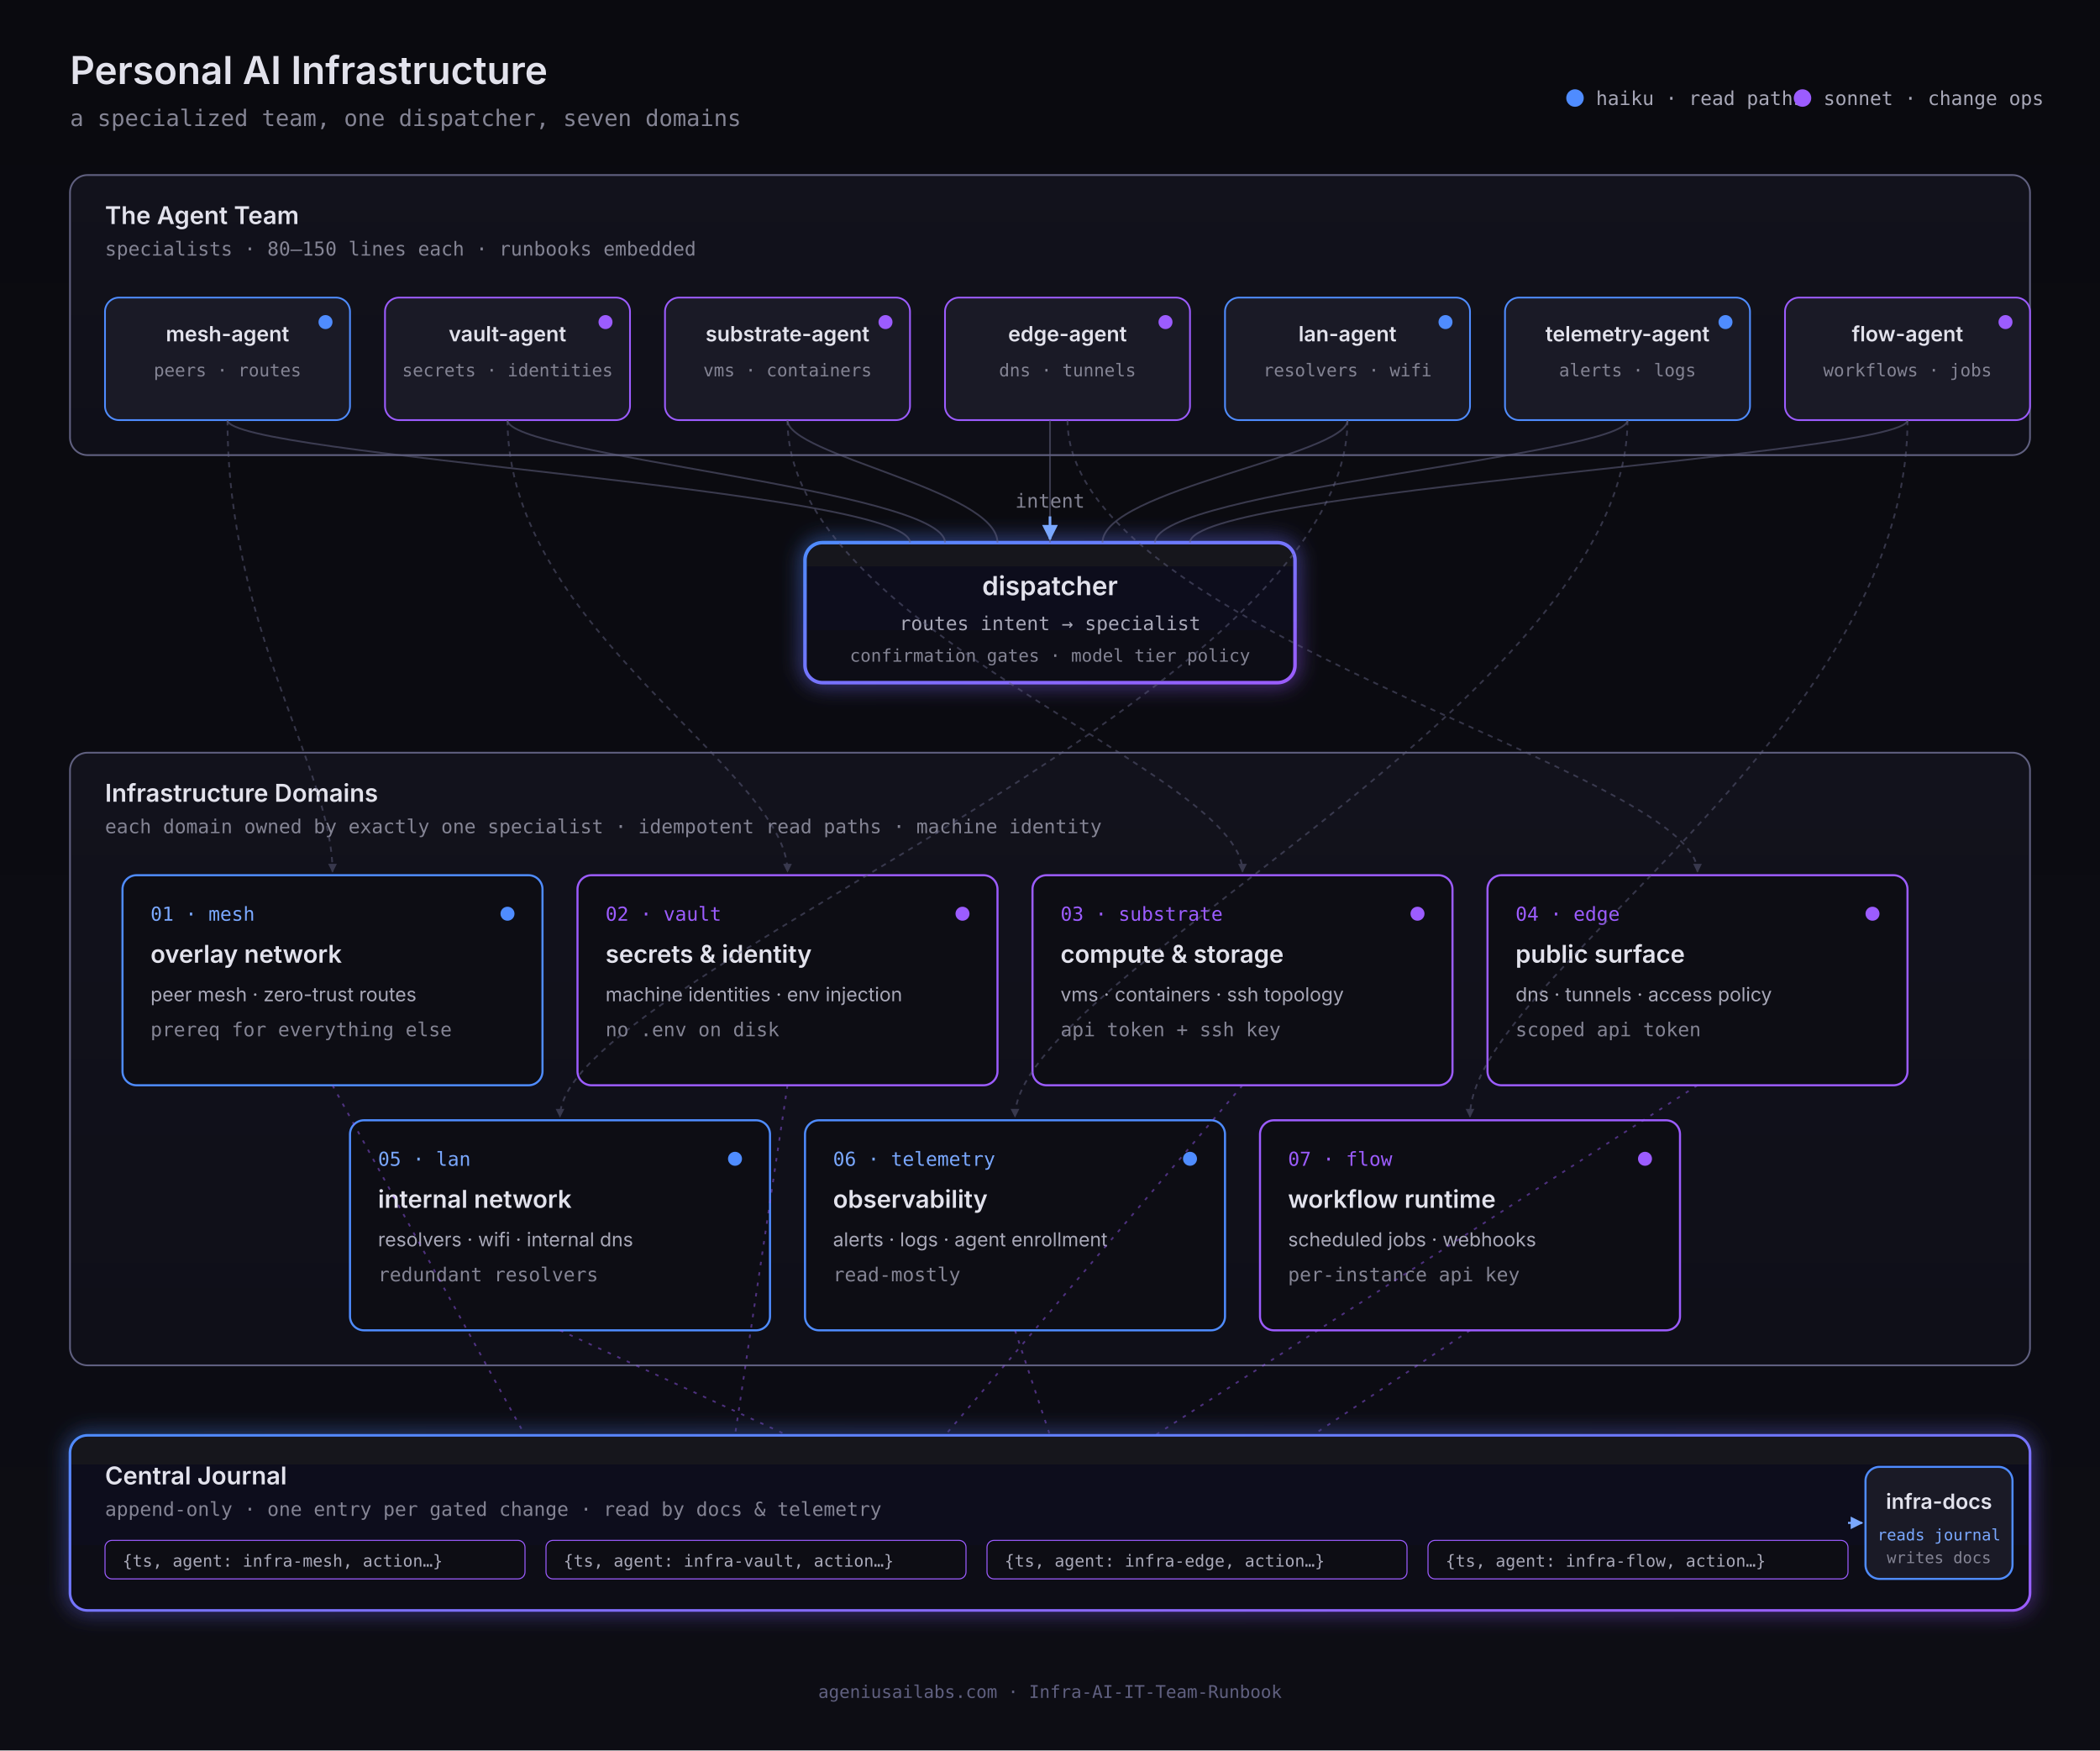
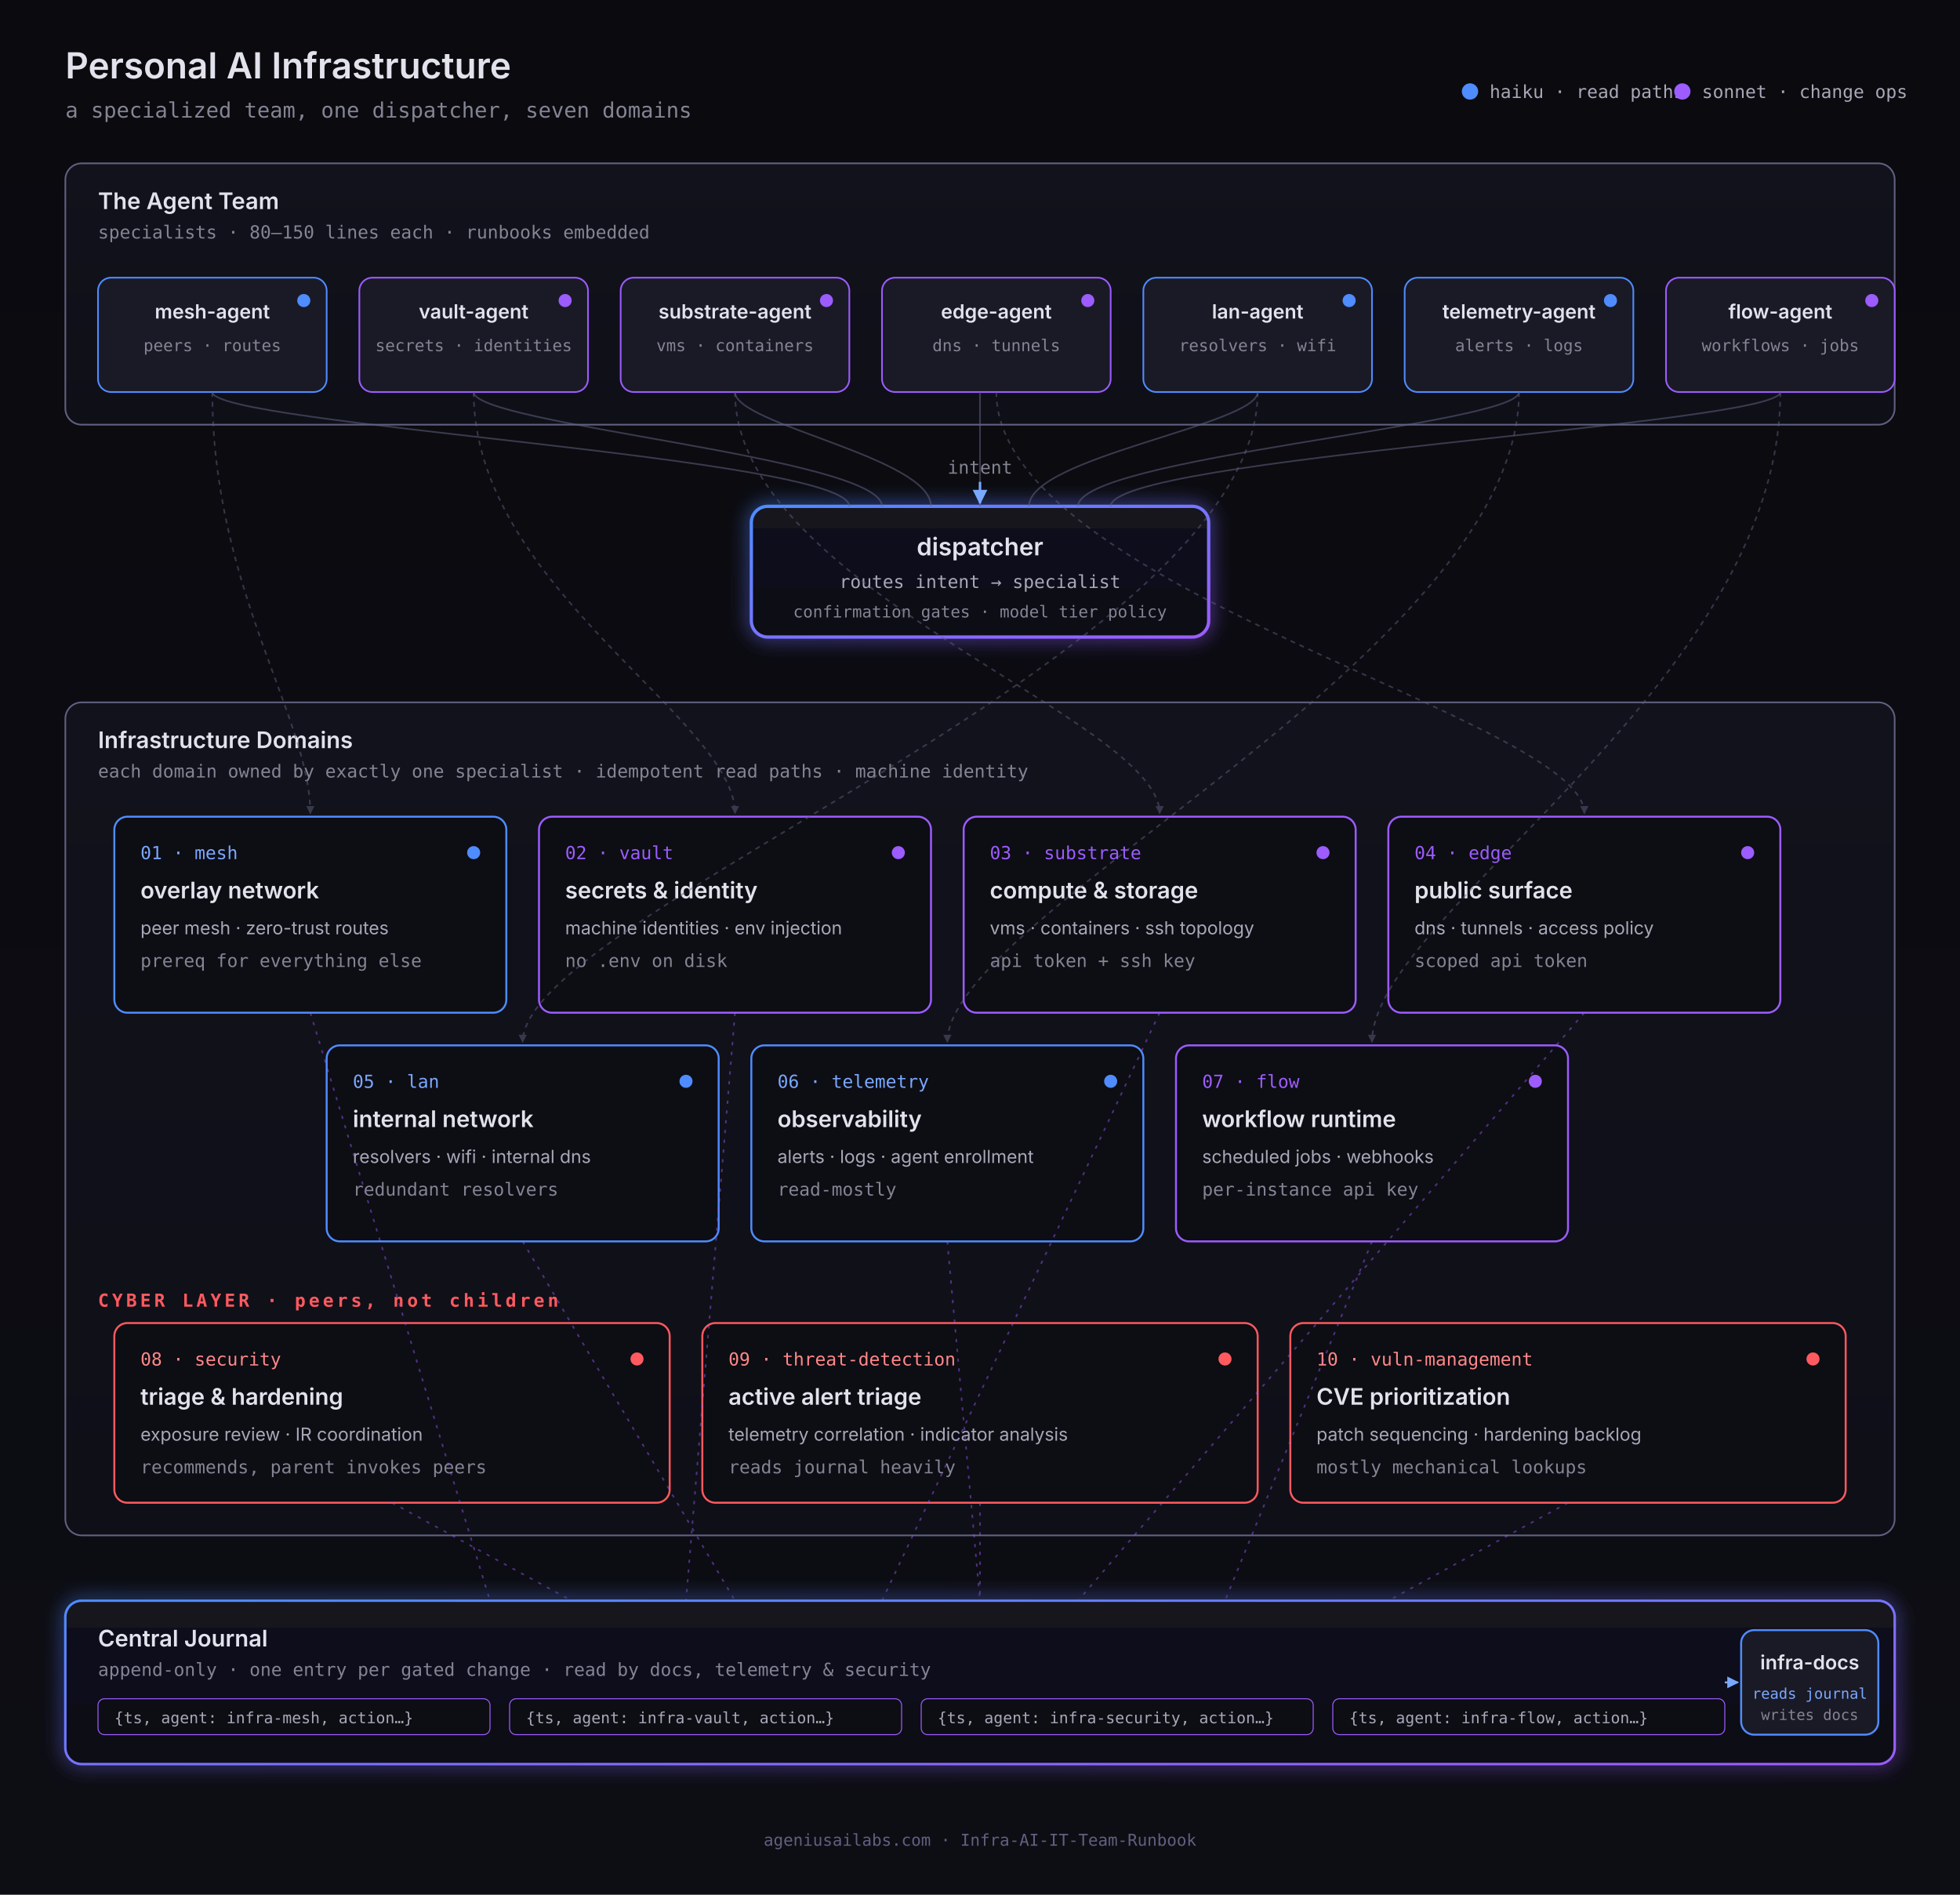
- <svg xmlns="http://www.w3.org/2000/svg" viewBox="0 0 1200 1000" role="img" aria-labelledby="diagTitle diagDesc" font-family="Inter, system-ui, sans-serif">
+ <svg xmlns="http://www.w3.org/2000/svg" viewBox="0 0 1200 1160" role="img" aria-labelledby="diagTitle diagDesc" font-family="Inter, system-ui, sans-serif">
  <defs>
    <linearGradient id="bg" x1="0" y1="0" x2="0" y2="1">
      <stop offset="0" stop-color="#0a0a0f" />
      <stop offset="1" stop-color="#0d0d14" />
    </linearGradient>
    <linearGradient id="brand" x1="0" y1="0" x2="1" y2="1">
      <stop offset="0" stop-color="#4f8cff" />
      <stop offset="1" stop-color="#9c5cff" />
    </linearGradient>
    <linearGradient id="panel" x1="0" y1="0" x2="0" y2="1">
      <stop offset="0" stop-color="#12121c" />
      <stop offset="1" stop-color="#0f0f18" />
    </linearGradient>
    <filter id="glow" x="-20%" y="-20%" width="140%" height="140%">
      <feGaussianBlur stdDeviation="6" result="b" />
      <feMerge>
        <feMergeNode in="b" />
        <feMergeNode in="SourceGraphic" />
      </feMerge>
    </filter>
    <marker id="arrow" viewBox="0 0 10 10" refX="9" refY="5" markerWidth="6" markerHeight="6" orient="auto">
      <path d="M0,0 L10,5 L0,10 z" fill="#7aa8ff" />
    </marker>
    <marker id="arrowDim" viewBox="0 0 10 10" refX="9" refY="5" markerWidth="5" markerHeight="5" orient="auto">
      <path d="M0,0 L10,5 L0,10 z" fill="#606080" />
    </marker>
  </defs>
-   <rect width="1200" height="1000" fill="url(#bg)" />
+   <rect width="1200" height="1160" fill="url(#bg)" />
  <text x="40" y="48" fill="#e2e2ec" font-size="22" font-weight="600">Personal AI Infrastructure</text>
  <text x="40" y="72" fill="#848494" font-size="13" font-family="JetBrains Mono, ui-monospace, monospace">a specialized team, one dispatcher, seven domains</text>
  <g font-size="11" font-family="JetBrains Mono, ui-monospace, monospace">
    <circle cx="900" cy="56" r="5" fill="#4f8cff" />
    <text x="912" y="60" fill="#a8a8b8">haiku · read paths</text>
    <circle cx="1030" cy="56" r="5" fill="#9c5cff" />
    <text x="1042" y="60" fill="#a8a8b8">sonnet · change ops</text>
  </g>
  <g>
    <rect x="40" y="100" width="1120" height="160" rx="10" fill="url(#panel)" stroke="#606080" stroke-width="1" />
    <text x="60" y="128" fill="#e2e2ec" font-size="14" font-weight="600">The Agent Team</text>
    <text x="60" y="146" fill="#848494" font-size="11" font-family="JetBrains Mono, ui-monospace, monospace">specialists · 80–150 lines each · runbooks embedded</text>
    <g font-size="12">
      <rect x="60" y="170" width="140" height="70" rx="8" fill="#1a1a26" stroke="#4f8cff" stroke-width="1" />
      <text x="130" y="195" text-anchor="middle" fill="#e2e2ec" font-weight="600">mesh-agent</text>
      <text x="130" y="215" text-anchor="middle" fill="#848494" font-size="10" font-family="JetBrains Mono, monospace">peers · routes</text>
      <circle cx="186" cy="184" r="4" fill="#4f8cff" />
      <rect x="220" y="170" width="140" height="70" rx="8" fill="#1a1a26" stroke="#9c5cff" stroke-width="1" />
      <text x="290" y="195" text-anchor="middle" fill="#e2e2ec" font-weight="600">vault-agent</text>
      <text x="290" y="215" text-anchor="middle" fill="#848494" font-size="10" font-family="JetBrains Mono, monospace">secrets · identities</text>
      <circle cx="346" cy="184" r="4" fill="#9c5cff" />
      <rect x="380" y="170" width="140" height="70" rx="8" fill="#1a1a26" stroke="#9c5cff" stroke-width="1" />
      <text x="450" y="195" text-anchor="middle" fill="#e2e2ec" font-weight="600">substrate-agent</text>
      <text x="450" y="215" text-anchor="middle" fill="#848494" font-size="10" font-family="JetBrains Mono, monospace">vms · containers</text>
      <circle cx="506" cy="184" r="4" fill="#9c5cff" />
      <rect x="540" y="170" width="140" height="70" rx="8" fill="#1a1a26" stroke="#9c5cff" stroke-width="1" />
      <text x="610" y="195" text-anchor="middle" fill="#e2e2ec" font-weight="600">edge-agent</text>
      <text x="610" y="215" text-anchor="middle" fill="#848494" font-size="10" font-family="JetBrains Mono, monospace">dns · tunnels</text>
      <circle cx="666" cy="184" r="4" fill="#9c5cff" />
      <rect x="700" y="170" width="140" height="70" rx="8" fill="#1a1a26" stroke="#4f8cff" stroke-width="1" />
      <text x="770" y="195" text-anchor="middle" fill="#e2e2ec" font-weight="600">lan-agent</text>
      <text x="770" y="215" text-anchor="middle" fill="#848494" font-size="10" font-family="JetBrains Mono, monospace">resolvers · wifi</text>
      <circle cx="826" cy="184" r="4" fill="#4f8cff" />
      <rect x="860" y="170" width="140" height="70" rx="8" fill="#1a1a26" stroke="#4f8cff" stroke-width="1" />
      <text x="930" y="195" text-anchor="middle" fill="#e2e2ec" font-weight="600">telemetry-agent</text>
      <text x="930" y="215" text-anchor="middle" fill="#848494" font-size="10" font-family="JetBrains Mono, monospace">alerts · logs</text>
      <circle cx="986" cy="184" r="4" fill="#4f8cff" />
      <rect x="1020" y="170" width="140" height="70" rx="8" fill="#1a1a26" stroke="#9c5cff" stroke-width="1" />
      <text x="1090" y="195" text-anchor="middle" fill="#e2e2ec" font-weight="600">flow-agent</text>
      <text x="1090" y="215" text-anchor="middle" fill="#848494" font-size="10" font-family="JetBrains Mono, monospace">workflows · jobs</text>
      <circle cx="1146" cy="184" r="4" fill="#9c5cff" />
    </g>
  </g>
  <g>
    <rect x="460" y="310" width="280" height="80" rx="10" fill="url(#panel)" stroke="url(#brand)" stroke-width="2" filter="url(#glow)" />
    <text x="600" y="340" text-anchor="middle" fill="#e2e2ec" font-size="15" font-weight="600">dispatcher</text>
    <text x="600" y="360" text-anchor="middle" fill="#a8a8b8" font-size="11" font-family="JetBrains Mono, monospace">routes intent → specialist</text>
    <text x="600" y="378" text-anchor="middle" fill="#848494" font-size="10" font-family="JetBrains Mono, monospace">confirmation gates · model tier policy</text>
  </g>
  <g stroke="#606080" stroke-width="1" fill="none" opacity="0.55">
    <path d="M520,310 C520,280 130,260 130,240" />
    <path d="M540,310 C540,280 290,260 290,240" />
    <path d="M570,310 C570,280 450,260 450,240" />
    <path d="M600,310 L600,240" />
    <path d="M630,310 C630,280 770,260 770,240" />
    <path d="M660,310 C660,280 930,260 930,240" />
    <path d="M680,310 C680,280 1090,260 1090,240" />
  </g>
  <g>
    <text x="600" y="290" text-anchor="middle" fill="#848494" font-size="11" font-family="JetBrains Mono, monospace">intent</text>
    <path d="M600,295 L600,308" stroke="#7aa8ff" stroke-width="1.5" marker-end="url(#arrow)" fill="none" />
  </g>
  <g>
-     <rect x="40" y="430" width="1120" height="350" rx="10" fill="url(#panel)" stroke="#606080" stroke-width="1" />
+     <rect x="40" y="430" width="1120" height="510" rx="10" fill="url(#panel)" stroke="#606080" stroke-width="1" />
    <text x="60" y="458" fill="#e2e2ec" font-size="14" font-weight="600">Infrastructure Domains</text>
    <text x="60" y="476" fill="#848494" font-size="11" font-family="JetBrains Mono, monospace">each domain owned by exactly one specialist · idempotent read paths · machine identity</text>
    <g font-size="12">
      <g transform="translate(70,500)">
        <rect width="240" height="120" rx="8" fill="#0d0d14" stroke="#4f8cff" stroke-width="1.2" />
        <text x="16" y="26" fill="#7aa8ff" font-size="11" font-family="JetBrains Mono, monospace">01 · mesh</text>
        <text x="16" y="50" fill="#e2e2ec" font-size="14" font-weight="600">overlay network</text>
        <text x="16" y="72" fill="#a8a8b8" font-size="11">peer mesh · zero-trust routes</text>
        <text x="16" y="92" fill="#848494" font-size="11" font-family="JetBrains Mono, monospace">prereq for everything else</text>
        <circle cx="220" cy="22" r="4" fill="#4f8cff" />
      </g>
      <g transform="translate(330,500)">
        <rect width="240" height="120" rx="8" fill="#0d0d14" stroke="#9c5cff" stroke-width="1.2" />
        <text x="16" y="26" fill="#9c5cff" font-size="11" font-family="JetBrains Mono, monospace">02 · vault</text>
        <text x="16" y="50" fill="#e2e2ec" font-size="14" font-weight="600">secrets &amp; identity</text>
        <text x="16" y="72" fill="#a8a8b8" font-size="11">machine identities · env injection</text>
        <text x="16" y="92" fill="#848494" font-size="11" font-family="JetBrains Mono, monospace">no .env on disk</text>
        <circle cx="220" cy="22" r="4" fill="#9c5cff" />
      </g>
      <g transform="translate(590,500)">
        <rect width="240" height="120" rx="8" fill="#0d0d14" stroke="#9c5cff" stroke-width="1.2" />
        <text x="16" y="26" fill="#9c5cff" font-size="11" font-family="JetBrains Mono, monospace">03 · substrate</text>
        <text x="16" y="50" fill="#e2e2ec" font-size="14" font-weight="600">compute &amp; storage</text>
        <text x="16" y="72" fill="#a8a8b8" font-size="11">vms · containers · ssh topology</text>
        <text x="16" y="92" fill="#848494" font-size="11" font-family="JetBrains Mono, monospace">api token + ssh key</text>
        <circle cx="220" cy="22" r="4" fill="#9c5cff" />
      </g>
      <g transform="translate(850,500)">
        <rect width="240" height="120" rx="8" fill="#0d0d14" stroke="#9c5cff" stroke-width="1.2" />
        <text x="16" y="26" fill="#9c5cff" font-size="11" font-family="JetBrains Mono, monospace">04 · edge</text>
        <text x="16" y="50" fill="#e2e2ec" font-size="14" font-weight="600">public surface</text>
        <text x="16" y="72" fill="#a8a8b8" font-size="11">dns · tunnels · access policy</text>
        <text x="16" y="92" fill="#848494" font-size="11" font-family="JetBrains Mono, monospace">scoped api token</text>
        <circle cx="220" cy="22" r="4" fill="#9c5cff" />
      </g>
    </g>
    <g font-size="12">
      <g transform="translate(200,640)">
        <rect width="240" height="120" rx="8" fill="#0d0d14" stroke="#4f8cff" stroke-width="1.2" />
        <text x="16" y="26" fill="#7aa8ff" font-size="11" font-family="JetBrains Mono, monospace">05 · lan</text>
        <text x="16" y="50" fill="#e2e2ec" font-size="14" font-weight="600">internal network</text>
        <text x="16" y="72" fill="#a8a8b8" font-size="11">resolvers · wifi · internal dns</text>
        <text x="16" y="92" fill="#848494" font-size="11" font-family="JetBrains Mono, monospace">redundant resolvers</text>
        <circle cx="220" cy="22" r="4" fill="#4f8cff" />
      </g>
      <g transform="translate(460,640)">
        <rect width="240" height="120" rx="8" fill="#0d0d14" stroke="#4f8cff" stroke-width="1.2" />
        <text x="16" y="26" fill="#7aa8ff" font-size="11" font-family="JetBrains Mono, monospace">06 · telemetry</text>
        <text x="16" y="50" fill="#e2e2ec" font-size="14" font-weight="600">observability</text>
        <text x="16" y="72" fill="#a8a8b8" font-size="11">alerts · logs · agent enrollment</text>
        <text x="16" y="92" fill="#848494" font-size="11" font-family="JetBrains Mono, monospace">read-mostly</text>
        <circle cx="220" cy="22" r="4" fill="#4f8cff" />
      </g>
      <g transform="translate(720,640)">
        <rect width="240" height="120" rx="8" fill="#0d0d14" stroke="#9c5cff" stroke-width="1.2" />
        <text x="16" y="26" fill="#9c5cff" font-size="11" font-family="JetBrains Mono, monospace">07 · flow</text>
        <text x="16" y="50" fill="#e2e2ec" font-size="14" font-weight="600">workflow runtime</text>
        <text x="16" y="72" fill="#a8a8b8" font-size="11">scheduled jobs · webhooks</text>
        <text x="16" y="92" fill="#848494" font-size="11" font-family="JetBrains Mono, monospace">per-instance api key</text>
        <circle cx="220" cy="22" r="4" fill="#9c5cff" />
+       </g>
+     </g>
+     <text x="60" y="800" fill="#ff5a5f" font-size="11" font-family="JetBrains Mono, monospace" letter-spacing="0.18em" font-weight="600">CYBER LAYER · peers, not children</text>
+     <g font-size="12">
+       <g transform="translate(70,810)">
+         <rect width="340" height="110" rx="8" fill="#0d0d14" stroke="#ff5a5f" stroke-width="1.2" />
+         <text x="16" y="26" fill="#ff8888" font-size="11" font-family="JetBrains Mono, monospace">08 · security</text>
+         <text x="16" y="50" fill="#e2e2ec" font-size="14" font-weight="600">triage &amp; hardening</text>
+         <text x="16" y="72" fill="#a8a8b8" font-size="11">exposure review · IR coordination</text>
+         <text x="16" y="92" fill="#848494" font-size="11" font-family="JetBrains Mono, monospace">recommends, parent invokes peers</text>
+         <circle cx="320" cy="22" r="4" fill="#ff5a5f" />
+       </g>
+       <g transform="translate(430,810)">
+         <rect width="340" height="110" rx="8" fill="#0d0d14" stroke="#ff5a5f" stroke-width="1.2" />
+         <text x="16" y="26" fill="#ff8888" font-size="11" font-family="JetBrains Mono, monospace">09 · threat-detection</text>
+         <text x="16" y="50" fill="#e2e2ec" font-size="14" font-weight="600">active alert triage</text>
+         <text x="16" y="72" fill="#a8a8b8" font-size="11">telemetry correlation · indicator analysis</text>
+         <text x="16" y="92" fill="#848494" font-size="11" font-family="JetBrains Mono, monospace">reads journal heavily</text>
+         <circle cx="320" cy="22" r="4" fill="#ff5a5f" />
+       </g>
+       <g transform="translate(790,810)">
+         <rect width="340" height="110" rx="8" fill="#0d0d14" stroke="#ff5a5f" stroke-width="1.2" />
+         <text x="16" y="26" fill="#ff8888" font-size="11" font-family="JetBrains Mono, monospace">10 · vuln-management</text>
+         <text x="16" y="50" fill="#e2e2ec" font-size="14" font-weight="600">CVE prioritization</text>
+         <text x="16" y="72" fill="#a8a8b8" font-size="11">patch sequencing · hardening backlog</text>
+         <text x="16" y="92" fill="#848494" font-size="11" font-family="JetBrains Mono, monospace">mostly mechanical lookups</text>
+         <circle cx="320" cy="22" r="4" fill="#ff5a5f" />
      </g>
    </g>
  </g>
  <g stroke="#606080" stroke-width="1" fill="none" opacity="0.5" stroke-dasharray="3 3" marker-end="url(#arrowDim)">
    <path d="M130,240 C130,360 190,440 190,498" />
    <path d="M290,240 C290,360 450,440 450,498" />
    <path d="M450,240 C450,360 710,440 710,498" />
    <path d="M610,240 C610,360 970,440 970,498" />
    <path d="M770,240 C770,400 320,560 320,638" />
    <path d="M930,240 C930,400 580,560 580,638" />
    <path d="M1090,240 C1090,420 840,560 840,638" />
  </g>
  <g>
    <g stroke="#9c5cff" stroke-width="1" fill="none" opacity="0.45" stroke-dasharray="2 4">
-       <path d="M190,620 L300,820" />
-       <path d="M450,620 L420,820" />
-       <path d="M710,620 L540,820" />
-       <path d="M970,620 L660,820" />
-       <path d="M320,760 L450,820" />
-       <path d="M580,760 L600,820" />
-       <path d="M840,760 L750,820" />
-     </g>
-     <rect x="40" y="820" width="1120" height="100" rx="10" fill="url(#panel)" stroke="url(#brand)" stroke-width="1.5" filter="url(#glow)" />
-     <text x="60" y="848" fill="#e2e2ec" font-size="14" font-weight="600">Central Journal</text>
-     <text x="60" y="866" fill="#848494" font-size="11" font-family="JetBrains Mono, ui-monospace, monospace">append-only · one entry per gated change · read by docs &amp; telemetry</text>
+       <path d="M190,620 L300,980" />
+       <path d="M450,620 L420,980" />
+       <path d="M710,620 L540,980" />
+       <path d="M970,620 L660,980" />
+       <path d="M320,760 L450,980" />
+       <path d="M580,760 L600,980" />
+       <path d="M840,760 L750,980" />
+       <path d="M240,920 L350,980" />
+       <path d="M600,920 L600,980" />
+       <path d="M960,920 L850,980" />
+     </g>
+     <rect x="40" y="980" width="1120" height="100" rx="10" fill="url(#panel)" stroke="url(#brand)" stroke-width="1.5" filter="url(#glow)" />
+     <text x="60" y="1008" fill="#e2e2ec" font-size="14" font-weight="600">Central Journal</text>
+     <text x="60" y="1026" fill="#848494" font-size="11" font-family="JetBrains Mono, ui-monospace, monospace">append-only · one entry per gated change · read by docs, telemetry &amp; security</text>
    <g font-family="JetBrains Mono, ui-monospace, monospace" font-size="9.5">
-       <rect x="60" y="880" width="240" height="22" rx="4" fill="#0d0d14" stroke="#9c5cff" stroke-width="0.6" />
-       <text x="70" y="895" fill="#a8a8b8">{ts, agent: infra-mesh, action…}</text>
-       <rect x="312" y="880" width="240" height="22" rx="4" fill="#0d0d14" stroke="#9c5cff" stroke-width="0.6" />
-       <text x="322" y="895" fill="#a8a8b8">{ts, agent: infra-vault, action…}</text>
-       <rect x="564" y="880" width="240" height="22" rx="4" fill="#0d0d14" stroke="#9c5cff" stroke-width="0.6" />
-       <text x="574" y="895" fill="#a8a8b8">{ts, agent: infra-edge, action…}</text>
-       <rect x="816" y="880" width="240" height="22" rx="4" fill="#0d0d14" stroke="#9c5cff" stroke-width="0.6" />
-       <text x="826" y="895" fill="#a8a8b8">{ts, agent: infra-flow, action…}</text>
+       <rect x="60" y="1040" width="240" height="22" rx="4" fill="#0d0d14" stroke="#9c5cff" stroke-width="0.6" />
+       <text x="70" y="1055" fill="#a8a8b8">{ts, agent: infra-mesh, action…}</text>
+       <rect x="312" y="1040" width="240" height="22" rx="4" fill="#0d0d14" stroke="#9c5cff" stroke-width="0.6" />
+       <text x="322" y="1055" fill="#a8a8b8">{ts, agent: infra-vault, action…}</text>
+       <rect x="564" y="1040" width="240" height="22" rx="4" fill="#0d0d14" stroke="#9c5cff" stroke-width="0.6" />
+       <text x="574" y="1055" fill="#a8a8b8">{ts, agent: infra-security, action…}</text>
+       <rect x="816" y="1040" width="240" height="22" rx="4" fill="#0d0d14" stroke="#9c5cff" stroke-width="0.6" />
+       <text x="826" y="1055" fill="#a8a8b8">{ts, agent: infra-flow, action…}</text>
    </g>
    <g>
-       <rect x="1066" y="838" width="84" height="64" rx="8" fill="#1a1a26" stroke="#4f8cff" stroke-width="1.2" />
-       <text x="1108" y="862" text-anchor="middle" fill="#e2e2ec" font-size="12" font-weight="600">infra-docs</text>
-       <text x="1108" y="880" text-anchor="middle" fill="#7aa8ff" font-size="9" font-family="JetBrains Mono, monospace">reads journal</text>
-       <text x="1108" y="893" text-anchor="middle" fill="#848494" font-size="9" font-family="JetBrains Mono, monospace">writes docs</text>
-     </g>
-     <path d="M1056,870 L1064,870" stroke="#7aa8ff" stroke-width="1.2" marker-end="url(#arrow)" fill="none" />
-   </g>
-   <text x="600" y="970" text-anchor="middle" fill="#606080" font-size="10" font-family="JetBrains Mono, monospace">ageniusailabs.com · Infra-AI-IT-Team-Runbook</text>
+       <rect x="1066" y="998" width="84" height="64" rx="8" fill="#1a1a26" stroke="#4f8cff" stroke-width="1.2" />
+       <text x="1108" y="1022" text-anchor="middle" fill="#e2e2ec" font-size="12" font-weight="600">infra-docs</text>
+       <text x="1108" y="1040" text-anchor="middle" fill="#7aa8ff" font-size="9" font-family="JetBrains Mono, monospace">reads journal</text>
+       <text x="1108" y="1053" text-anchor="middle" fill="#848494" font-size="9" font-family="JetBrains Mono, monospace">writes docs</text>
+     </g>
+     <path d="M1056,1030 L1064,1030" stroke="#7aa8ff" stroke-width="1.2" marker-end="url(#arrow)" fill="none" />
+   </g>
+   <text x="600" y="1130" text-anchor="middle" fill="#606080" font-size="10" font-family="JetBrains Mono, monospace">ageniusailabs.com · Infra-AI-IT-Team-Runbook</text>
</svg>
